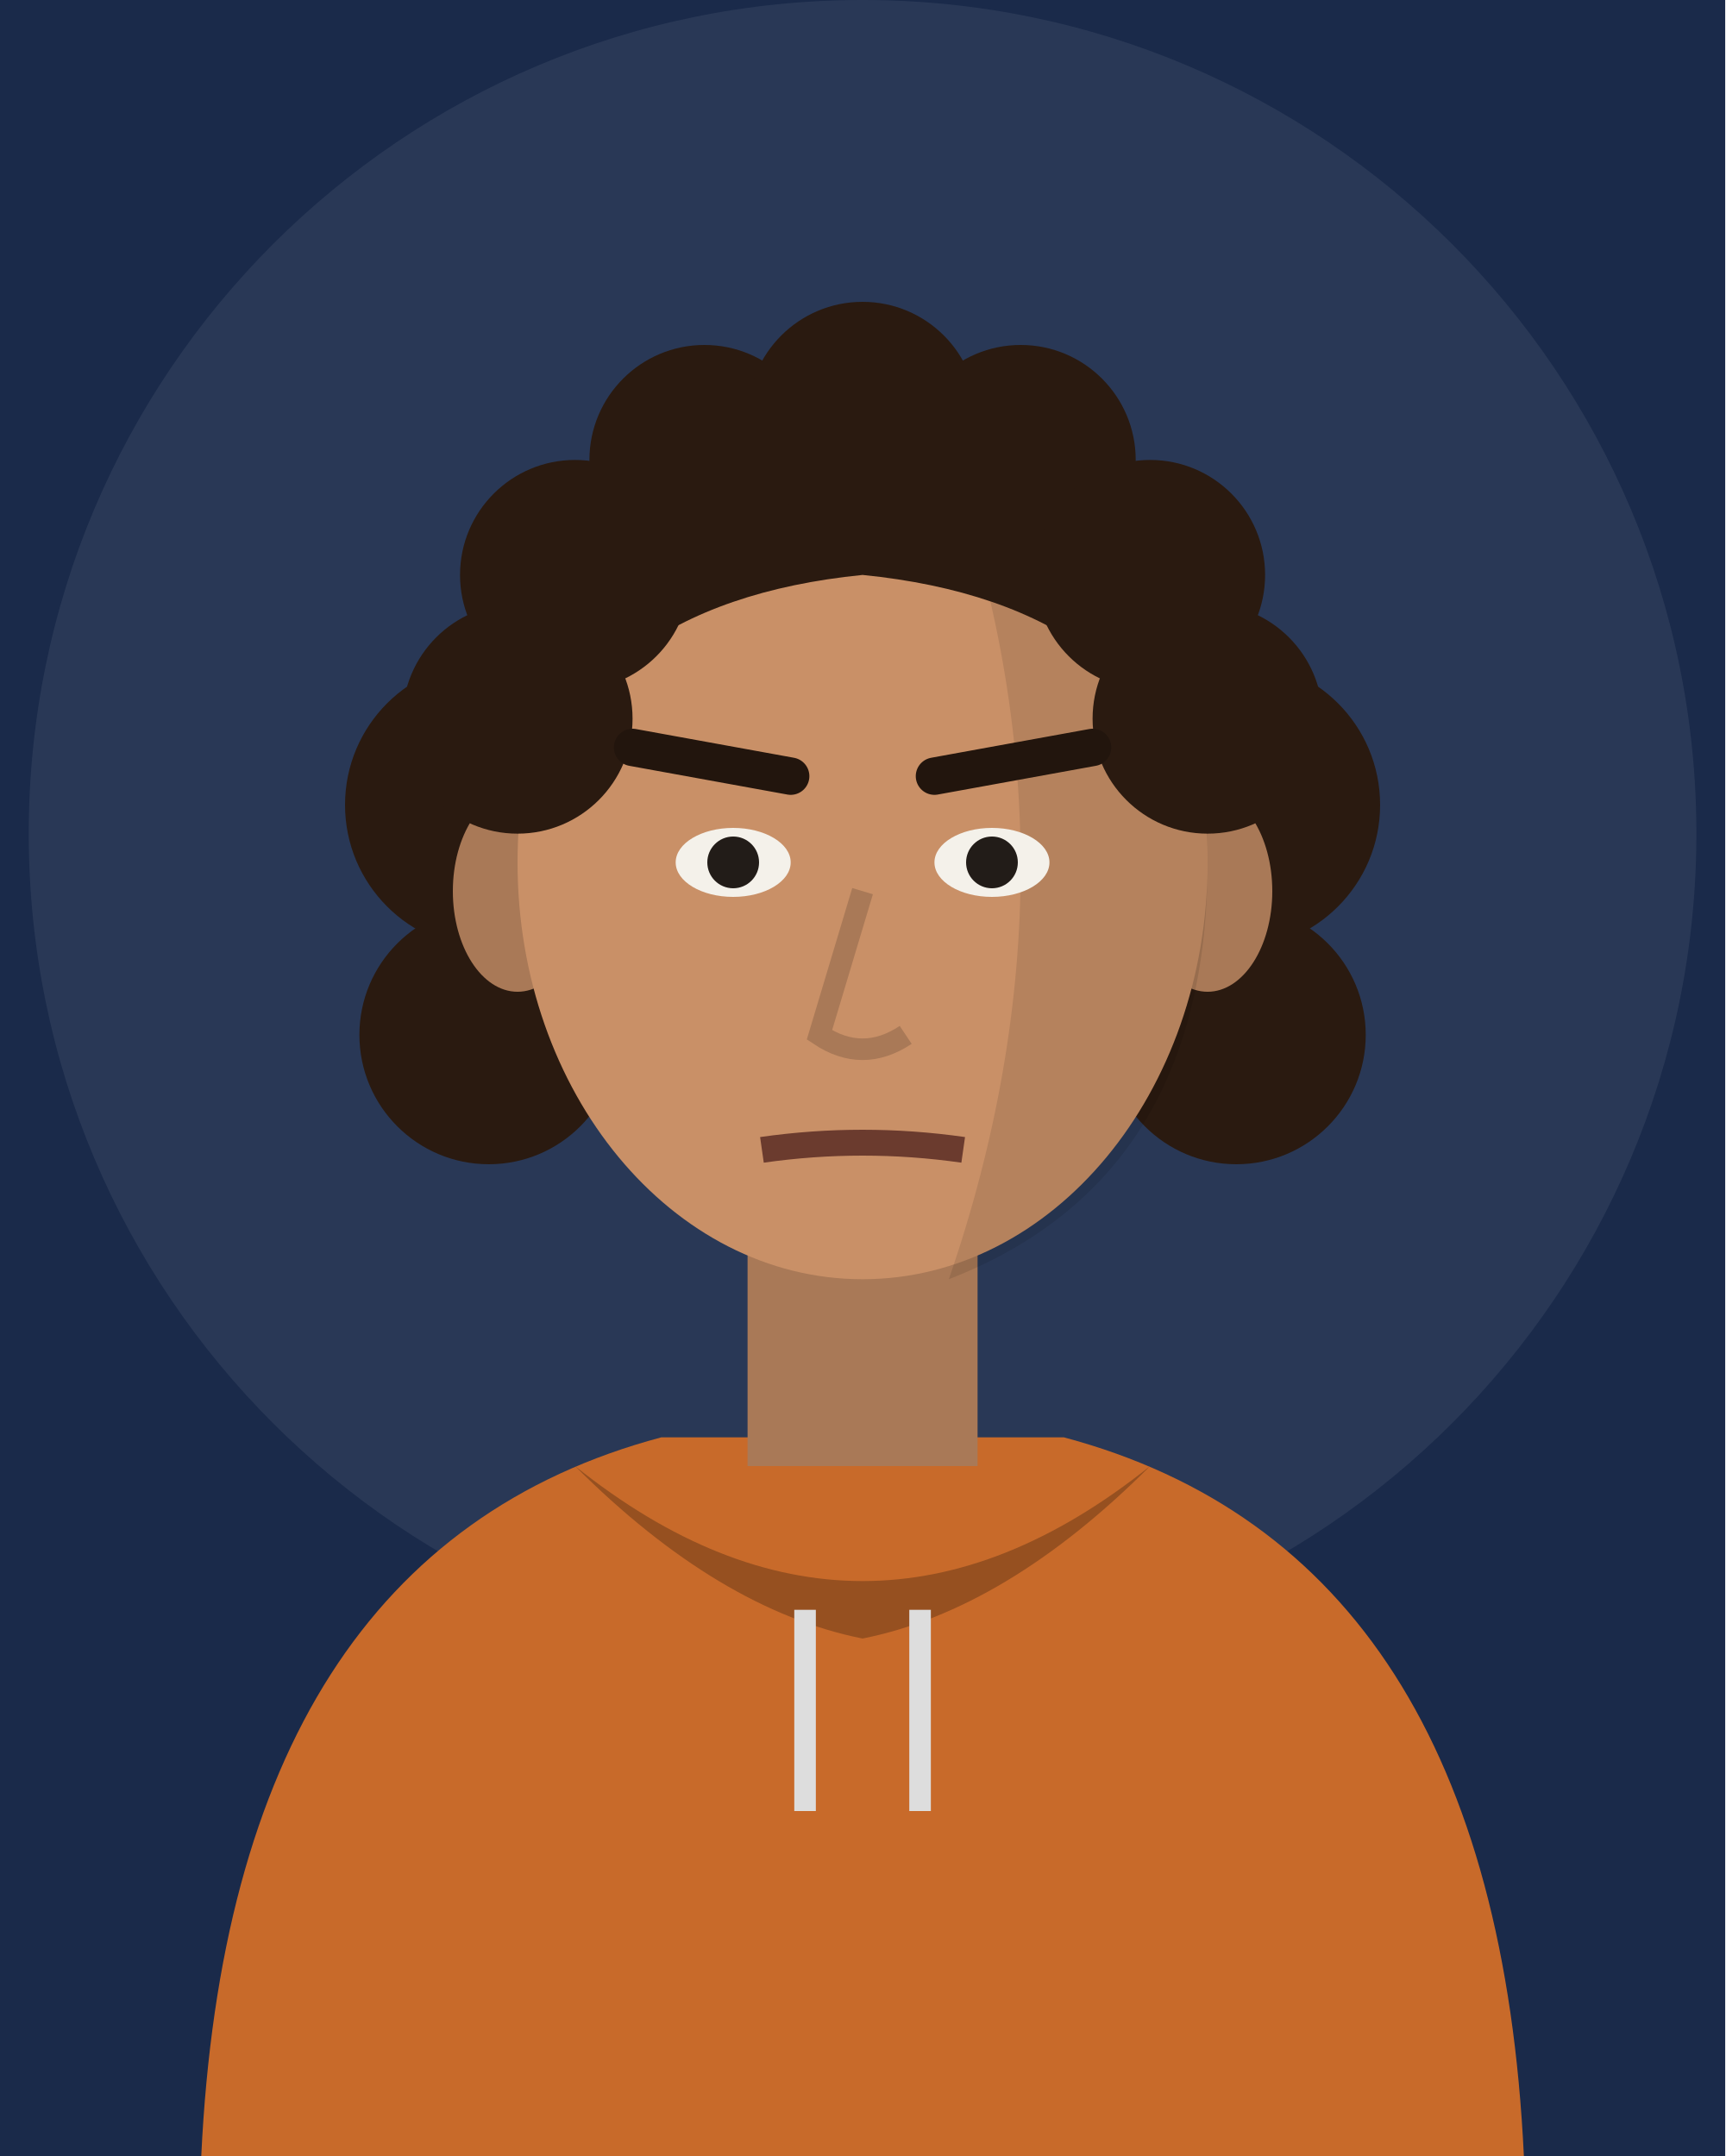
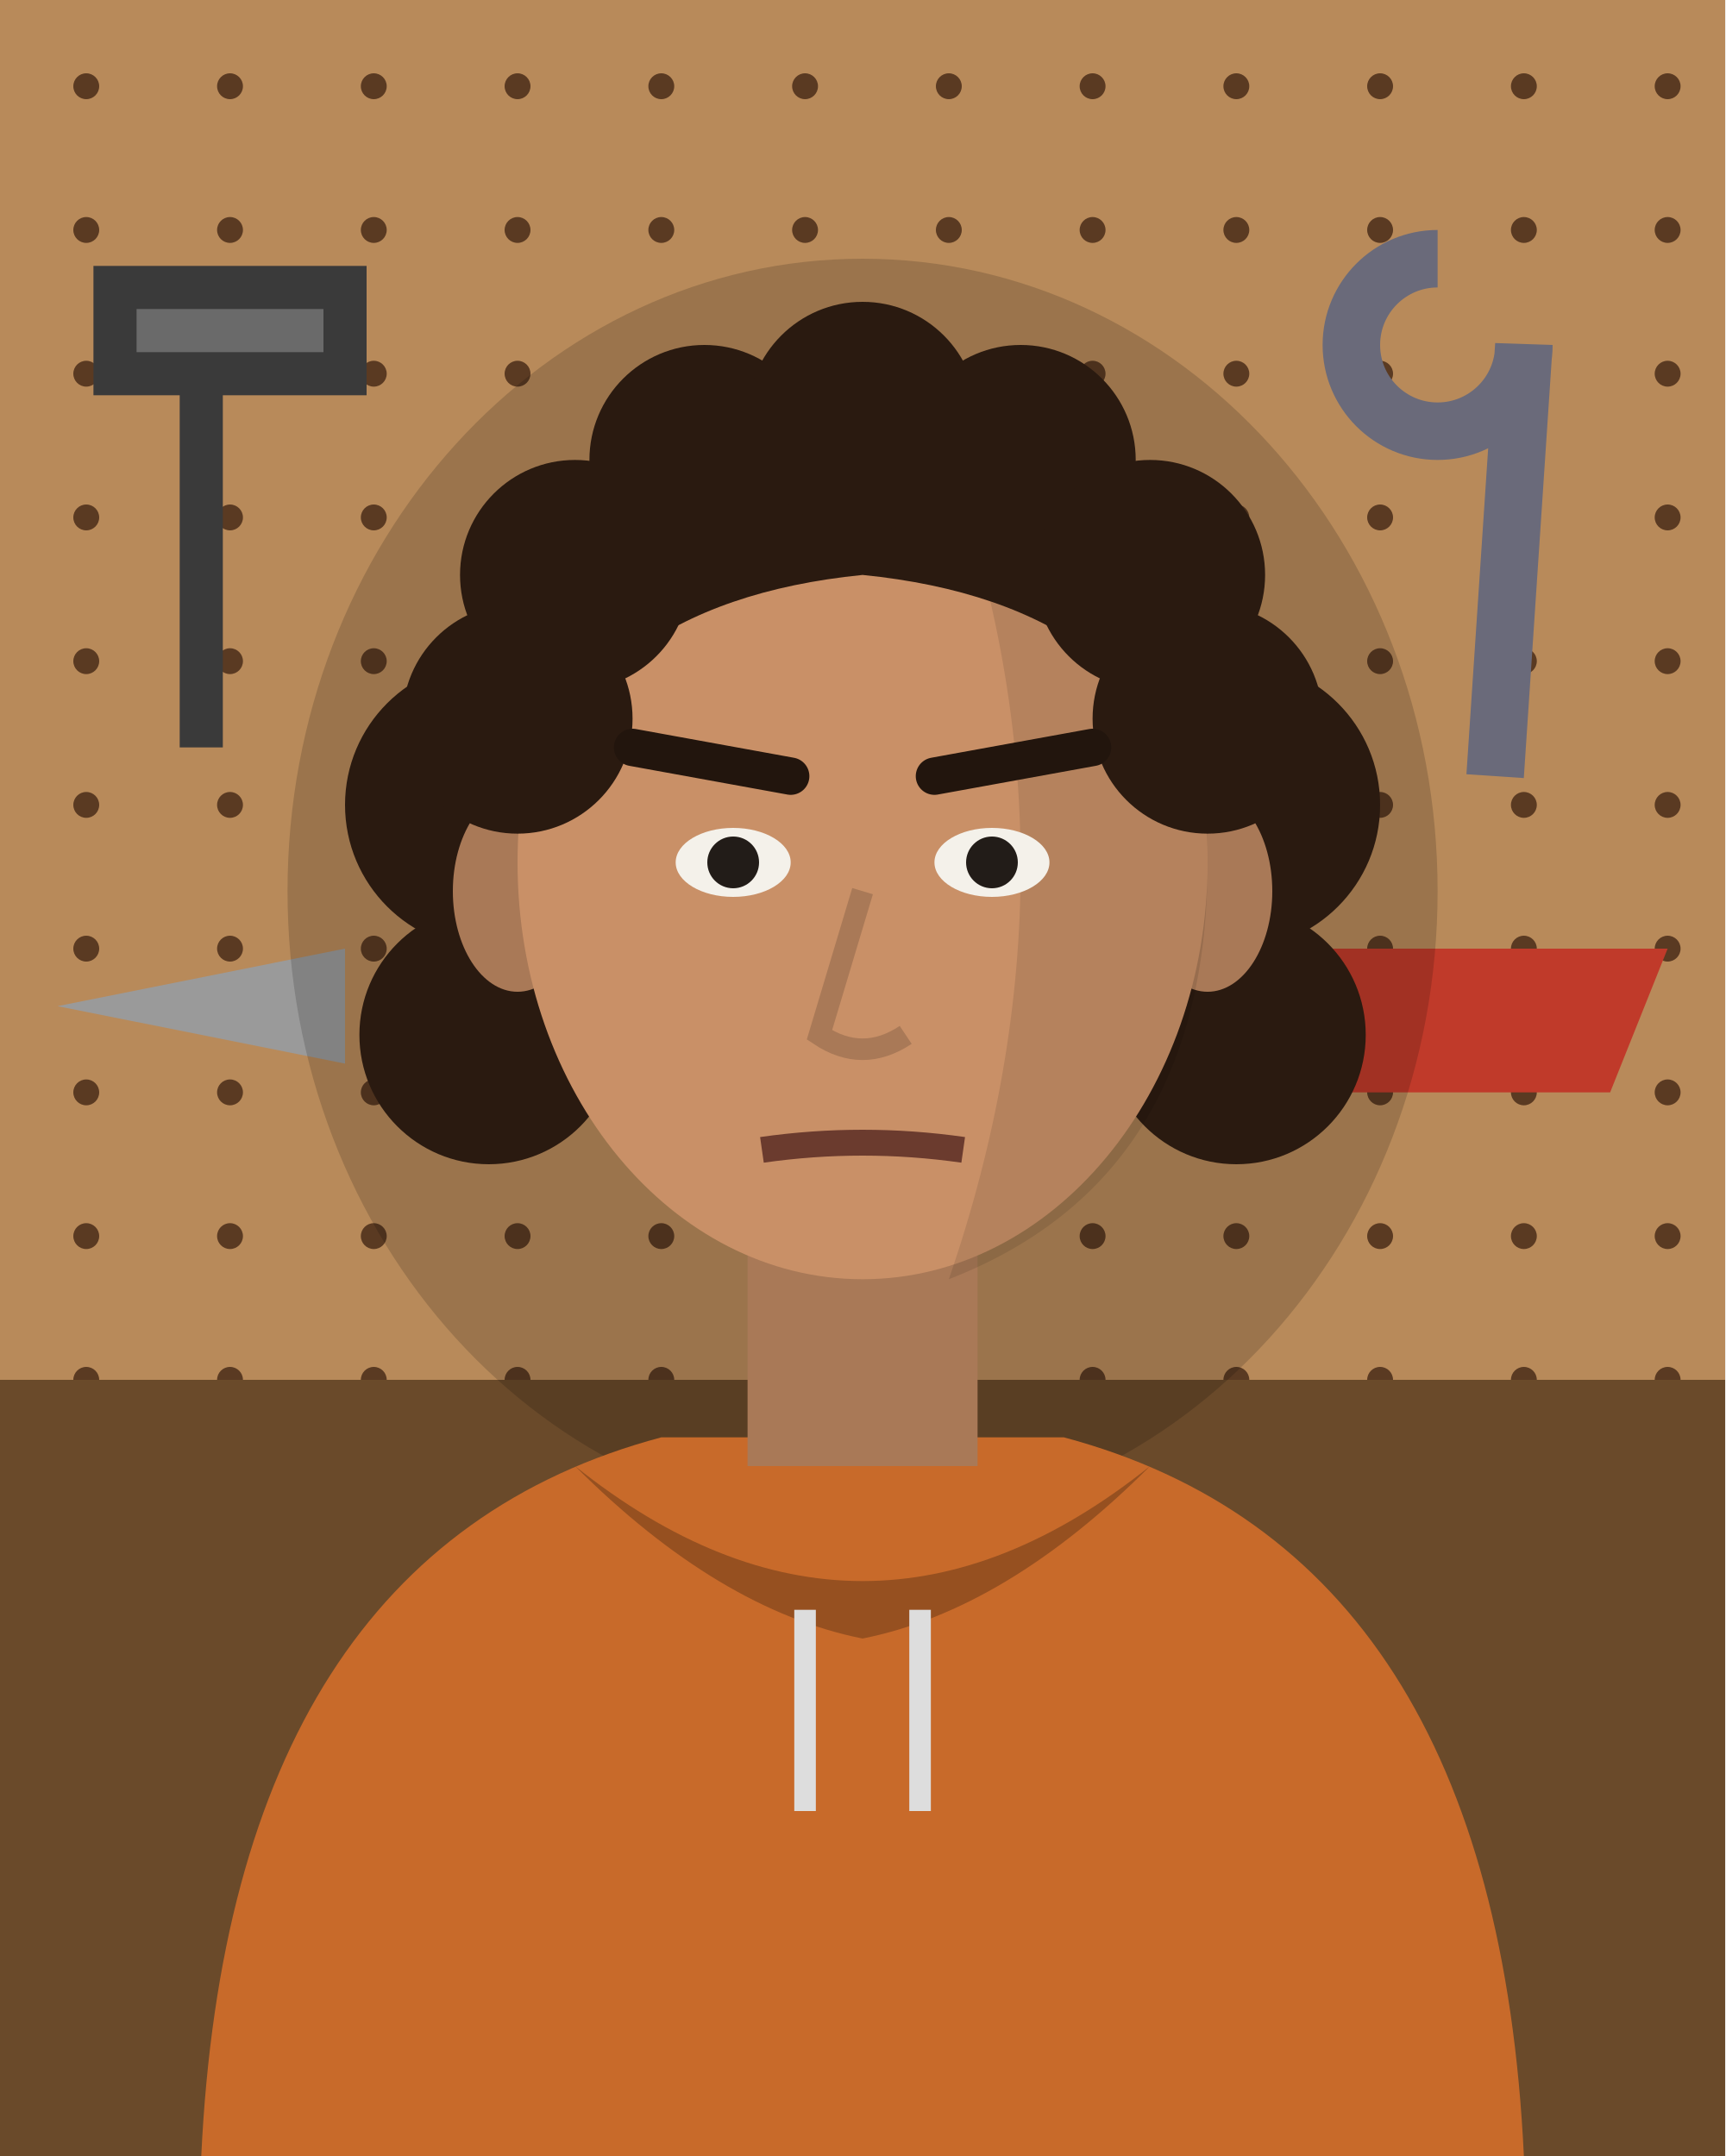
<svg xmlns="http://www.w3.org/2000/svg" viewBox="0 0 120 150" role="img" aria-label="Daniel Rubio">
  <style>.fx{transform-box:fill-box;transform-origin:center}.tw{animation:tw 3s ease-in-out infinite}.pu{animation:pu 4s ease-in-out infinite}@keyframes tw{50%{opacity:.25}}@keyframes pu{50%{opacity:.55}}@keyframes spin{to{transform:rotate(360deg)}}@media (prefers-reduced-motion:reduce){*{animation:none!important}}</style>
-   <rect width="120" height="150" fill="#1a2a4a" />
-   <circle cx="60" cy="58" r="58" fill="#fff" opacity=".07" />
+   <rect width="120" height="150" fill="#b88a5a" />
+   <circle cx="6" cy="6" r=".9" fill="#5a3a22" />
+   <circle cx="6" cy="16" r=".9" fill="#5a3a22" />
+   <circle cx="6" cy="26" r=".9" fill="#5a3a22" />
+   <circle cx="6" cy="36" r=".9" fill="#5a3a22" />
+   <circle cx="6" cy="46" r=".9" fill="#5a3a22" />
+   <circle cx="6" cy="56" r=".9" fill="#5a3a22" />
+   <circle cx="6" cy="66" r=".9" fill="#5a3a22" />
+   <circle cx="6" cy="76" r=".9" fill="#5a3a22" />
+   <circle cx="6" cy="86" r=".9" fill="#5a3a22" />
+   <circle cx="6" cy="96" r=".9" fill="#5a3a22" />
+   <circle cx="16" cy="6" r=".9" fill="#5a3a22" />
+   <circle cx="16" cy="16" r=".9" fill="#5a3a22" />
+   <circle cx="16" cy="26" r=".9" fill="#5a3a22" />
+   <circle cx="16" cy="36" r=".9" fill="#5a3a22" />
+   <circle cx="16" cy="46" r=".9" fill="#5a3a22" />
+   <circle cx="16" cy="56" r=".9" fill="#5a3a22" />
+   <circle cx="16" cy="66" r=".9" fill="#5a3a22" />
+   <circle cx="16" cy="76" r=".9" fill="#5a3a22" />
+   <circle cx="16" cy="86" r=".9" fill="#5a3a22" />
+   <circle cx="16" cy="96" r=".9" fill="#5a3a22" />
+   <circle cx="26" cy="6" r=".9" fill="#5a3a22" />
+   <circle cx="26" cy="16" r=".9" fill="#5a3a22" />
+   <circle cx="26" cy="26" r=".9" fill="#5a3a22" />
+   <circle cx="26" cy="36" r=".9" fill="#5a3a22" />
+   <circle cx="26" cy="46" r=".9" fill="#5a3a22" />
+   <circle cx="26" cy="56" r=".9" fill="#5a3a22" />
+   <circle cx="26" cy="66" r=".9" fill="#5a3a22" />
+   <circle cx="26" cy="76" r=".9" fill="#5a3a22" />
+   <circle cx="26" cy="86" r=".9" fill="#5a3a22" />
+   <circle cx="26" cy="96" r=".9" fill="#5a3a22" />
+   <circle cx="36" cy="6" r=".9" fill="#5a3a22" />
+   <circle cx="36" cy="16" r=".9" fill="#5a3a22" />
+   <circle cx="36" cy="26" r=".9" fill="#5a3a22" />
+   <circle cx="36" cy="36" r=".9" fill="#5a3a22" />
+   <circle cx="36" cy="46" r=".9" fill="#5a3a22" />
+   <circle cx="36" cy="56" r=".9" fill="#5a3a22" />
+   <circle cx="36" cy="66" r=".9" fill="#5a3a22" />
+   <circle cx="36" cy="76" r=".9" fill="#5a3a22" />
+   <circle cx="36" cy="86" r=".9" fill="#5a3a22" />
+   <circle cx="36" cy="96" r=".9" fill="#5a3a22" />
+   <circle cx="46" cy="6" r=".9" fill="#5a3a22" />
+   <circle cx="46" cy="16" r=".9" fill="#5a3a22" />
+   <circle cx="46" cy="26" r=".9" fill="#5a3a22" />
+   <circle cx="46" cy="36" r=".9" fill="#5a3a22" />
+   <circle cx="46" cy="46" r=".9" fill="#5a3a22" />
+   <circle cx="46" cy="56" r=".9" fill="#5a3a22" />
+   <circle cx="46" cy="66" r=".9" fill="#5a3a22" />
+   <circle cx="46" cy="76" r=".9" fill="#5a3a22" />
+   <circle cx="46" cy="86" r=".9" fill="#5a3a22" />
+   <circle cx="46" cy="96" r=".9" fill="#5a3a22" />
+   <circle cx="56" cy="6" r=".9" fill="#5a3a22" />
+   <circle cx="56" cy="16" r=".9" fill="#5a3a22" />
+   <circle cx="56" cy="26" r=".9" fill="#5a3a22" />
+   <circle cx="56" cy="36" r=".9" fill="#5a3a22" />
+   <circle cx="56" cy="46" r=".9" fill="#5a3a22" />
+   <circle cx="56" cy="56" r=".9" fill="#5a3a22" />
+   <circle cx="56" cy="66" r=".9" fill="#5a3a22" />
+   <circle cx="56" cy="76" r=".9" fill="#5a3a22" />
+   <circle cx="56" cy="86" r=".9" fill="#5a3a22" />
+   <circle cx="56" cy="96" r=".9" fill="#5a3a22" />
+   <circle cx="66" cy="6" r=".9" fill="#5a3a22" />
+   <circle cx="66" cy="16" r=".9" fill="#5a3a22" />
+   <circle cx="66" cy="26" r=".9" fill="#5a3a22" />
+   <circle cx="66" cy="36" r=".9" fill="#5a3a22" />
+   <circle cx="66" cy="46" r=".9" fill="#5a3a22" />
+   <circle cx="66" cy="56" r=".9" fill="#5a3a22" />
+   <circle cx="66" cy="66" r=".9" fill="#5a3a22" />
+   <circle cx="66" cy="76" r=".9" fill="#5a3a22" />
+   <circle cx="66" cy="86" r=".9" fill="#5a3a22" />
+   <circle cx="66" cy="96" r=".9" fill="#5a3a22" />
+   <circle cx="76" cy="6" r=".9" fill="#5a3a22" />
+   <circle cx="76" cy="16" r=".9" fill="#5a3a22" />
+   <circle cx="76" cy="26" r=".9" fill="#5a3a22" />
+   <circle cx="76" cy="36" r=".9" fill="#5a3a22" />
+   <circle cx="76" cy="46" r=".9" fill="#5a3a22" />
+   <circle cx="76" cy="56" r=".9" fill="#5a3a22" />
+   <circle cx="76" cy="66" r=".9" fill="#5a3a22" />
+   <circle cx="76" cy="76" r=".9" fill="#5a3a22" />
+   <circle cx="76" cy="86" r=".9" fill="#5a3a22" />
+   <circle cx="76" cy="96" r=".9" fill="#5a3a22" />
+   <circle cx="86" cy="6" r=".9" fill="#5a3a22" />
+   <circle cx="86" cy="16" r=".9" fill="#5a3a22" />
+   <circle cx="86" cy="26" r=".9" fill="#5a3a22" />
+   <circle cx="86" cy="36" r=".9" fill="#5a3a22" />
+   <circle cx="86" cy="46" r=".9" fill="#5a3a22" />
+   <circle cx="86" cy="56" r=".9" fill="#5a3a22" />
+   <circle cx="86" cy="66" r=".9" fill="#5a3a22" />
+   <circle cx="86" cy="76" r=".9" fill="#5a3a22" />
+   <circle cx="86" cy="86" r=".9" fill="#5a3a22" />
+   <circle cx="86" cy="96" r=".9" fill="#5a3a22" />
+   <circle cx="96" cy="6" r=".9" fill="#5a3a22" />
+   <circle cx="96" cy="16" r=".9" fill="#5a3a22" />
+   <circle cx="96" cy="26" r=".9" fill="#5a3a22" />
+   <circle cx="96" cy="36" r=".9" fill="#5a3a22" />
+   <circle cx="96" cy="46" r=".9" fill="#5a3a22" />
+   <circle cx="96" cy="56" r=".9" fill="#5a3a22" />
+   <circle cx="96" cy="66" r=".9" fill="#5a3a22" />
+   <circle cx="96" cy="76" r=".9" fill="#5a3a22" />
+   <circle cx="96" cy="86" r=".9" fill="#5a3a22" />
+   <circle cx="96" cy="96" r=".9" fill="#5a3a22" />
+   <circle cx="106" cy="6" r=".9" fill="#5a3a22" />
+   <circle cx="106" cy="16" r=".9" fill="#5a3a22" />
+   <circle cx="106" cy="26" r=".9" fill="#5a3a22" />
+   <circle cx="106" cy="36" r=".9" fill="#5a3a22" />
+   <circle cx="106" cy="46" r=".9" fill="#5a3a22" />
+   <circle cx="106" cy="56" r=".9" fill="#5a3a22" />
+   <circle cx="106" cy="66" r=".9" fill="#5a3a22" />
+   <circle cx="106" cy="76" r=".9" fill="#5a3a22" />
+   <circle cx="106" cy="86" r=".9" fill="#5a3a22" />
+   <circle cx="106" cy="96" r=".9" fill="#5a3a22" />
+   <circle cx="116" cy="6" r=".9" fill="#5a3a22" />
+   <circle cx="116" cy="16" r=".9" fill="#5a3a22" />
+   <circle cx="116" cy="26" r=".9" fill="#5a3a22" />
+   <circle cx="116" cy="36" r=".9" fill="#5a3a22" />
+   <circle cx="116" cy="46" r=".9" fill="#5a3a22" />
+   <circle cx="116" cy="56" r=".9" fill="#5a3a22" />
+   <circle cx="116" cy="66" r=".9" fill="#5a3a22" />
+   <circle cx="116" cy="76" r=".9" fill="#5a3a22" />
+   <circle cx="116" cy="86" r=".9" fill="#5a3a22" />
+   <circle cx="116" cy="96" r=".9" fill="#5a3a22" />
+   <path d="M8 20 h16 v6 h-16Z M14 26 v26" stroke="#3a3a3a" stroke-width="3" fill="#6a6a6a" />
+   <path d="M100 18 a6 6 0 1 0 6 6 l-2 30" stroke="#6a6a7a" stroke-width="4" fill="none" />
+   <path d="M90 66 h26 l-4 10 h-18Z" fill="#c03a2a" />
+   <path d="M4 70 l20 -4 v8Z" fill="#9a9a9a" />
+   <rect x="0" y="96" width="120" height="54" fill="#6a4a2a" />
+   <ellipse cx="60" cy="62" rx="40" ry="44" fill="#000" opacity=".16" />
  <circle cx="34" cy="56" r="10" fill="#2a1a10" />
  <circle cx="86" cy="56" r="10" fill="#2a1a10" />
  <circle cx="34" cy="72" r="9" fill="#2a1a10" />
  <circle cx="86" cy="72" r="9" fill="#2a1a10" />
  <path d="M14 150 Q16 108 46 100 H74 Q104 108 106 150Z" fill="#c86a2a" />
  <path d="M40 102 Q60 118 80 102 Q70 112 60 114 Q50 112 40 102Z" fill="#965020" />
  <path d="M56 112V126M64 112V126" stroke="#ddd" stroke-width="1.5" />
  <rect x="52" y="86" width="16" height="16" fill="#a97957" />
  <ellipse cx="36" cy="62" rx="4.5" ry="7" fill="#a97957" />
  <ellipse cx="84" cy="62" rx="4.5" ry="7" fill="#a97957" />
  <ellipse cx="60" cy="60" rx="24" ry="29" fill="#c99067" />
  <path d="M66 32 Q84 38 84 60 Q84 82 66 89 Q76 60 66 32Z" fill="#000" opacity=".1" />
  <path d="M36 58 Q34 30 60 30 Q86 30 84 58 Q80 42 60 40 Q40 42 36 58Z" fill="#2a1a10" />
  <circle cx="40" cy="40" r="8" fill="#2a1a10" />
  <circle cx="49" cy="32" r="8" fill="#2a1a10" />
  <circle cx="60" cy="29" r="8" fill="#2a1a10" />
  <circle cx="71" cy="32" r="8" fill="#2a1a10" />
  <circle cx="80" cy="40" r="8" fill="#2a1a10" />
  <circle cx="36" cy="50" r="8" fill="#2a1a10" />
  <circle cx="84" cy="50" r="8" fill="#2a1a10" />
  <path d="M44 52 L55 54 M65 54 L76 52" stroke="#22150d" stroke-width="2.6" stroke-linecap="round" />
  <ellipse cx="51" cy="60" rx="4" ry="2.4" fill="#f4f1ea" />
  <circle cx="51" cy="60" r="1.8" fill="#221c18" />
  <ellipse cx="69" cy="60" rx="4" ry="2.4" fill="#f4f1ea" />
  <circle cx="69" cy="60" r="1.8" fill="#221c18" />
  <path d="M60 62 L57 72 Q60 74 63 72" fill="none" stroke="#a97957" stroke-width="1.5" />
  <path d="M53 80 Q60 79 67 80" stroke="#6b3b2e" stroke-width="1.8" fill="none" />
</svg>
